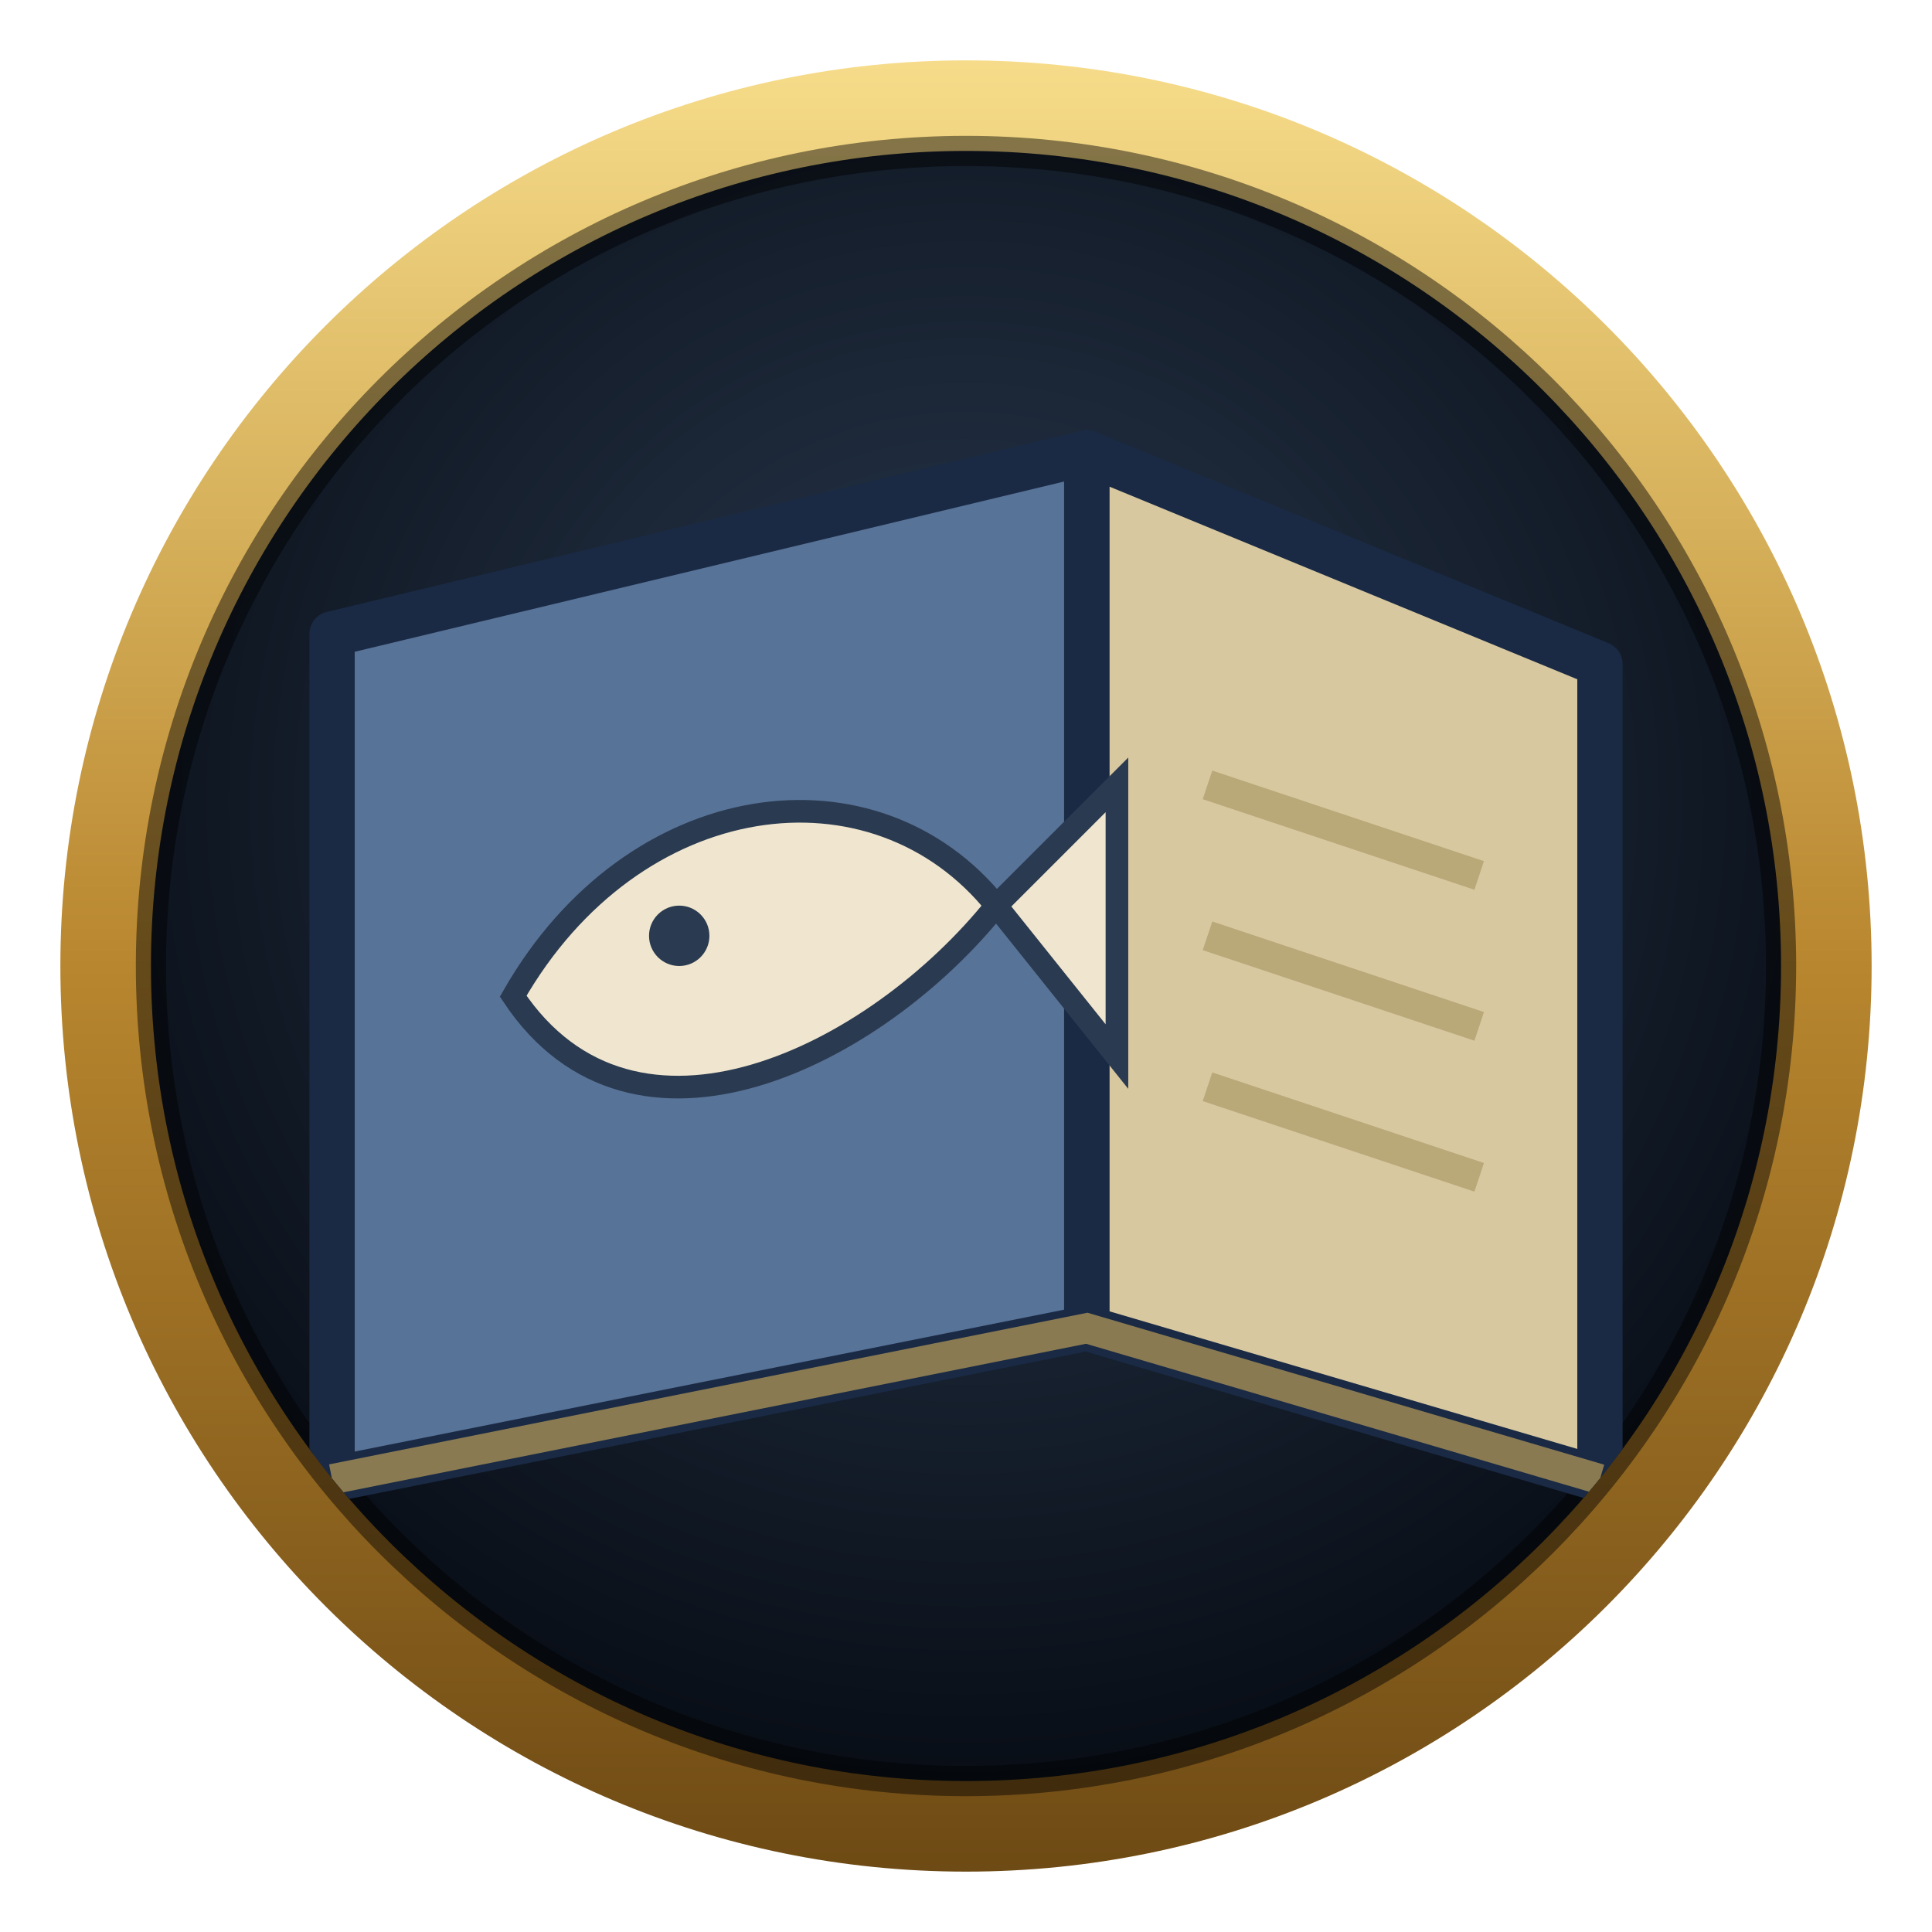
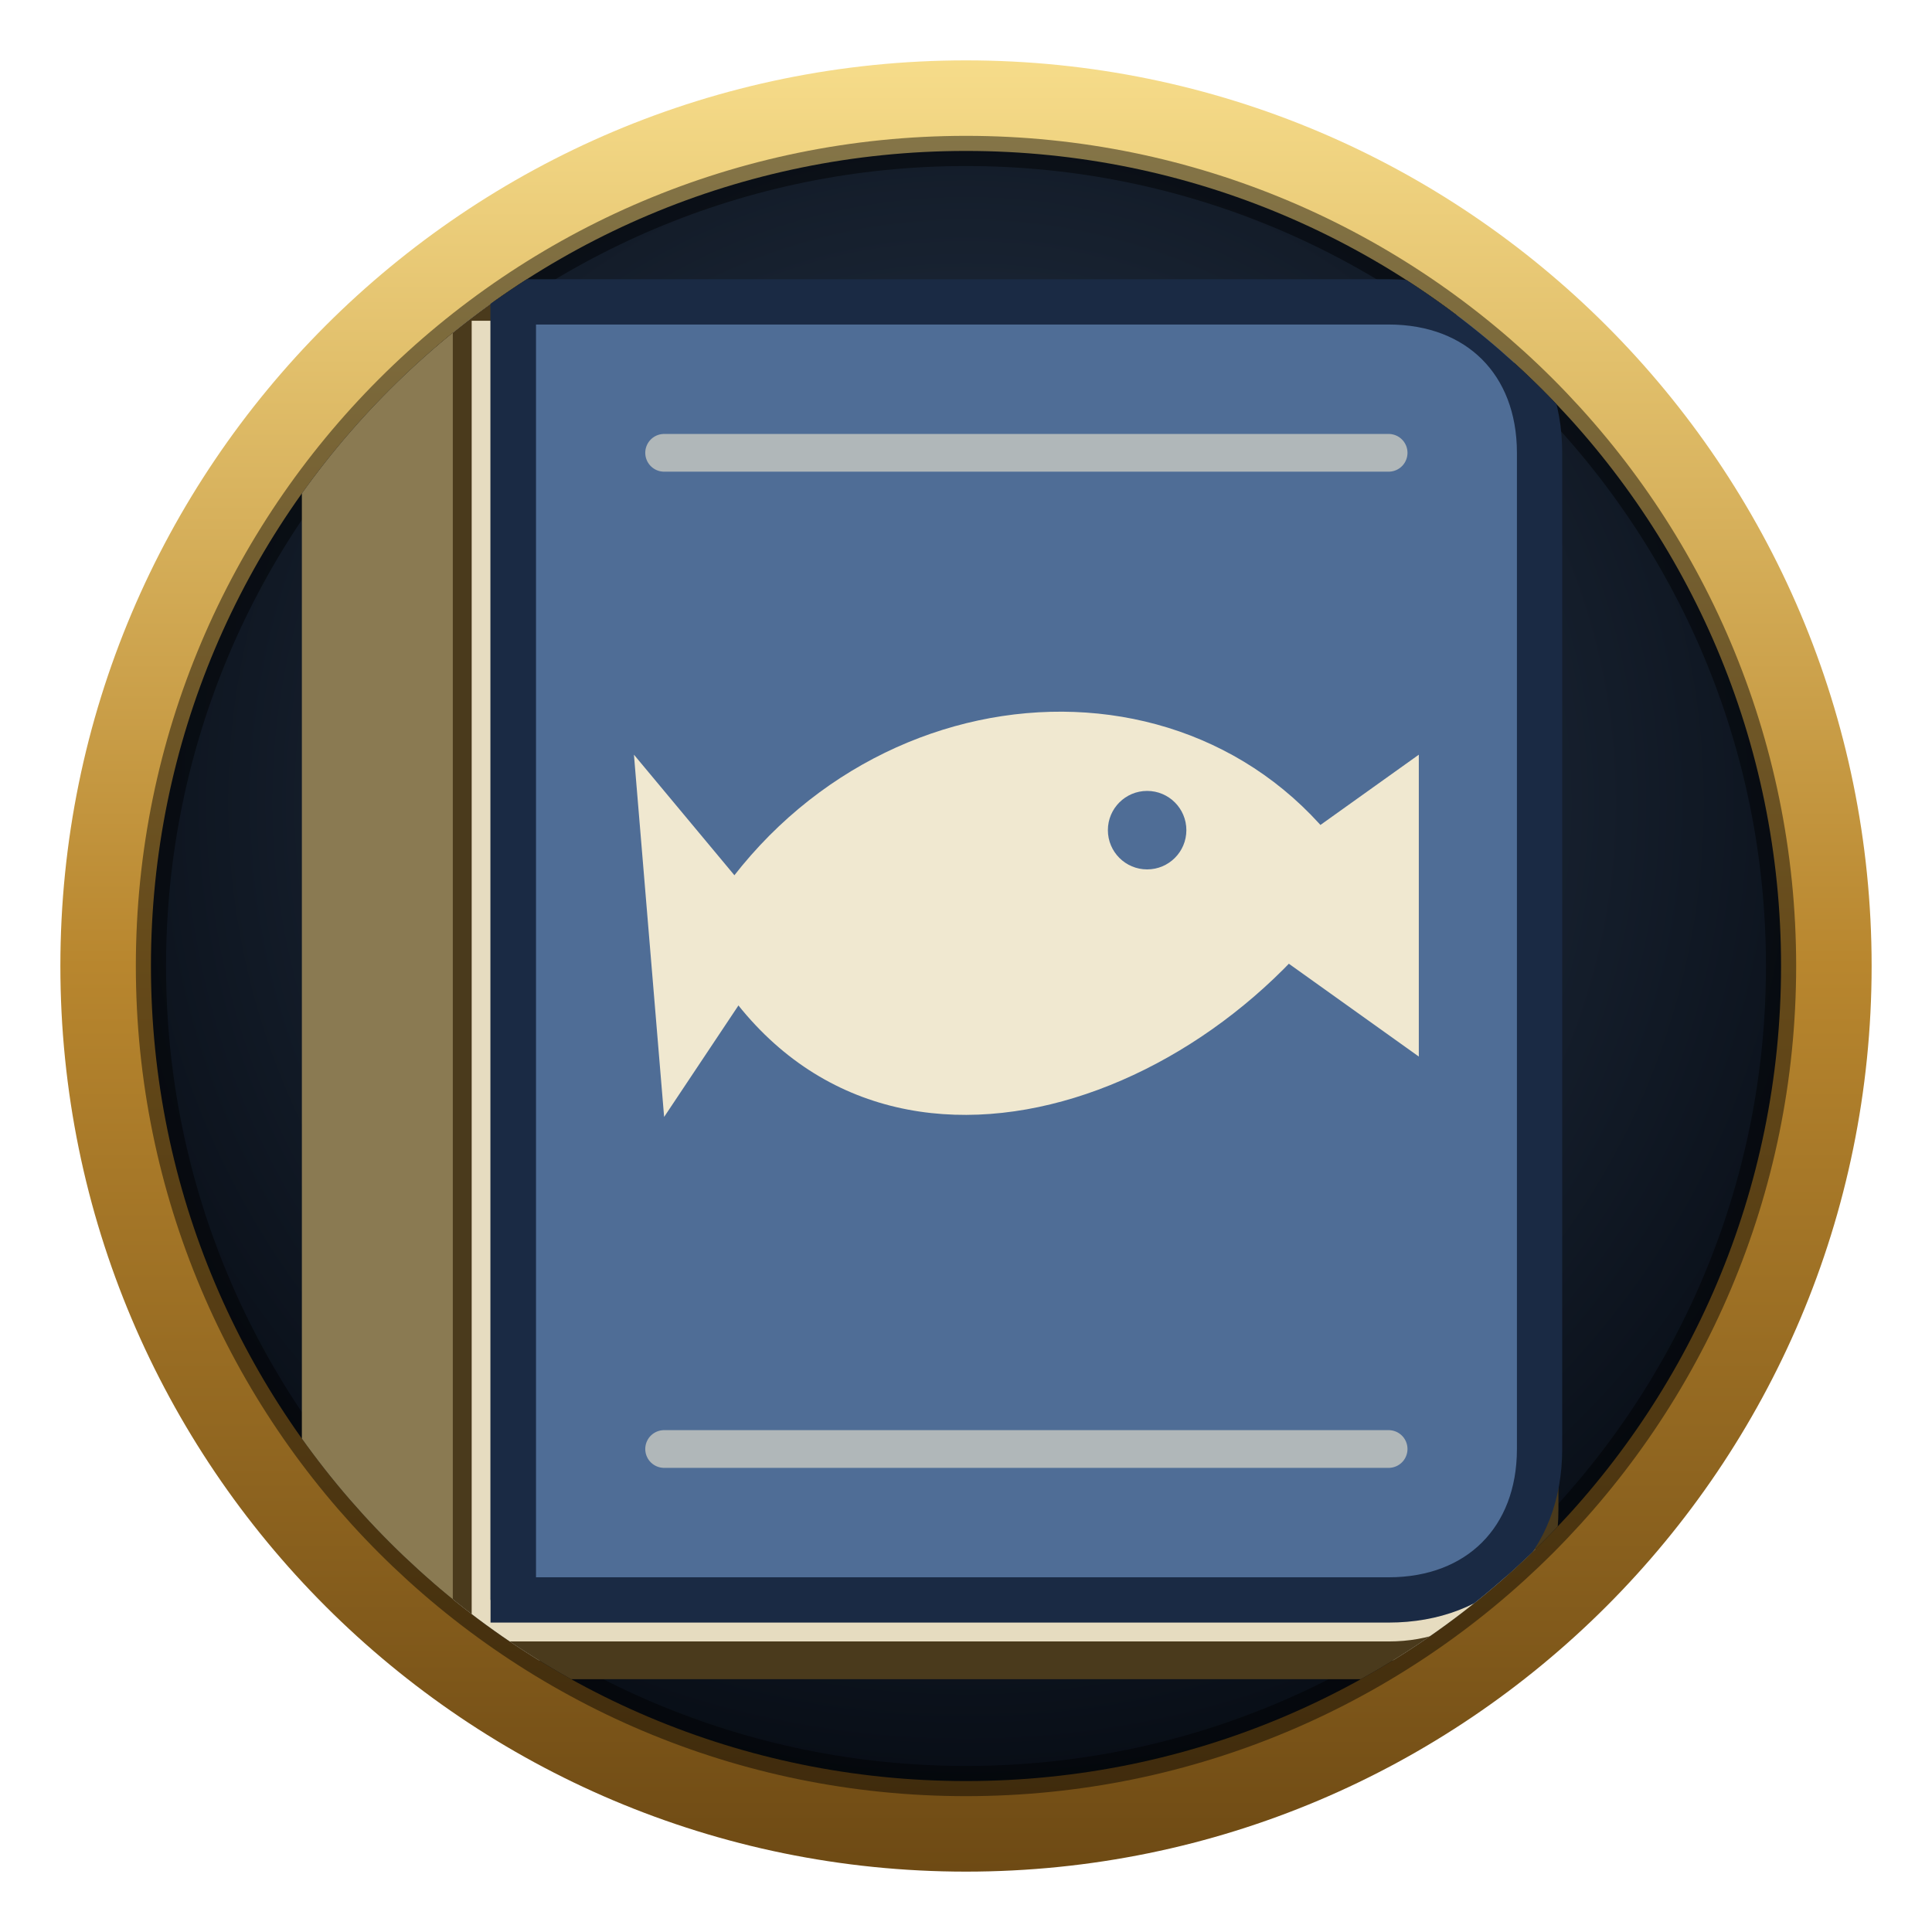
<svg xmlns="http://www.w3.org/2000/svg" width="128" height="128" viewBox="0 0 128 128">
  <defs>
    <radialGradient id="bg" cx="50%" cy="40%" r="62%">
      <stop offset="0" stop-color="#2a3a50" />
      <stop offset="1" stop-color="#070c14" />
    </radialGradient>
    <linearGradient id="rim" x1="0" y1="0" x2="0" y2="1">
      <stop offset="0" stop-color="#f6dc8a" />
      <stop offset="0.5" stop-color="#b8862e" />
      <stop offset="1" stop-color="#6e4a14" />
    </linearGradient>
    <clipPath id="cut">
      <circle cx="64" cy="64" r="54" />
    </clipPath>
  </defs>
  <circle cx="64" cy="64" r="60" fill="url(#rim)" />
  <circle cx="64" cy="64" r="54" fill="url(#bg)" />
  <circle cx="64" cy="64" r="54" fill="none" stroke="#000" stroke-opacity="0.45" stroke-width="2" />
  <g clip-path="url(#cut)">
-     <path d="M22 42 L72 30 L106 44 L106 98 L72 88 L22 98 Z" fill="#d8c8a0" stroke="#4a3a1c" stroke-width="2.5" stroke-linejoin="round" />
-     <path d="M22 42 L72 30 L72 88 L22 98 Z" fill="#587398" stroke="#1a2a44" stroke-width="3" stroke-linejoin="round" />
-     <path d="M72 30 L106 44 L106 98 L72 88 Z" fill="#6a85aa" stroke="#1a2a44" stroke-width="3" stroke-linejoin="round" fill-opacity="0" />
-     <path d="M22 98 L72 88 L106 98" fill="none" stroke="#8a7a52" stroke-width="2" />
-     <g fill="#f0e6d0" stroke="#2a3a50" stroke-width="1.5">
-       <path d="M34 66 C42 52 58 50 66 60 C58 70 42 78 34 66 Z" />
-       <path d="M66 60 L74 52 L74 70 Z" />
+     <path d="M30 20 H92 C98 20 102 24 102 30 V100 C102 106 98 110 92 110 H30 Z" fill="#e6dcc0" stroke="#4a3a1c" stroke-width="2.5" />
+     <path d="M24 20 C24 20 24 20 30 20 V110 H26 C22 110 20 106 20 102 V28 C20 23 22 20 26 20 Z" fill="#8a7a52" />
+     <path d="M34 20 H92 C98 20 102 24 102 30 V96 C102 102 98 106 92 106 H34 Z" fill="#4f6d96" stroke="#1a2a44" stroke-width="3" />
+     <path d="M34 20 V106" stroke="#1a2a44" stroke-width="3" />
+     <g fill="#f0e8d0">
+       <path d="M46 62 C56 44 80 42 90 58 C80 74 56 82 46 62 Z" />
+       <path d="M46 62 L36 50 L38 74 Z" transform="translate(6 0)" />
+       <path d="M84 60 L98 50 L98 70 Z" transform="translate(-4 0)" />
    </g>
-     <circle cx="45" cy="62" r="2" fill="#2a3a50" />
-     <g fill="none" stroke="#b9a878" stroke-width="2">
-       <path d="M80 52 L98 58" />
-       <path d="M80 62 L98 68" />
-       <path d="M80 72 L98 78" />
+     <circle cx="76" cy="55" r="2.6" fill="#4f6d96" />
+     <g fill="none" stroke="#f0e8d0" stroke-opacity="0.6" stroke-width="2.5" stroke-linecap="round">
+       <path d="M44 30 H92" />
+       <path d="M44 96 H92" />
    </g>
  </g>
</svg>
